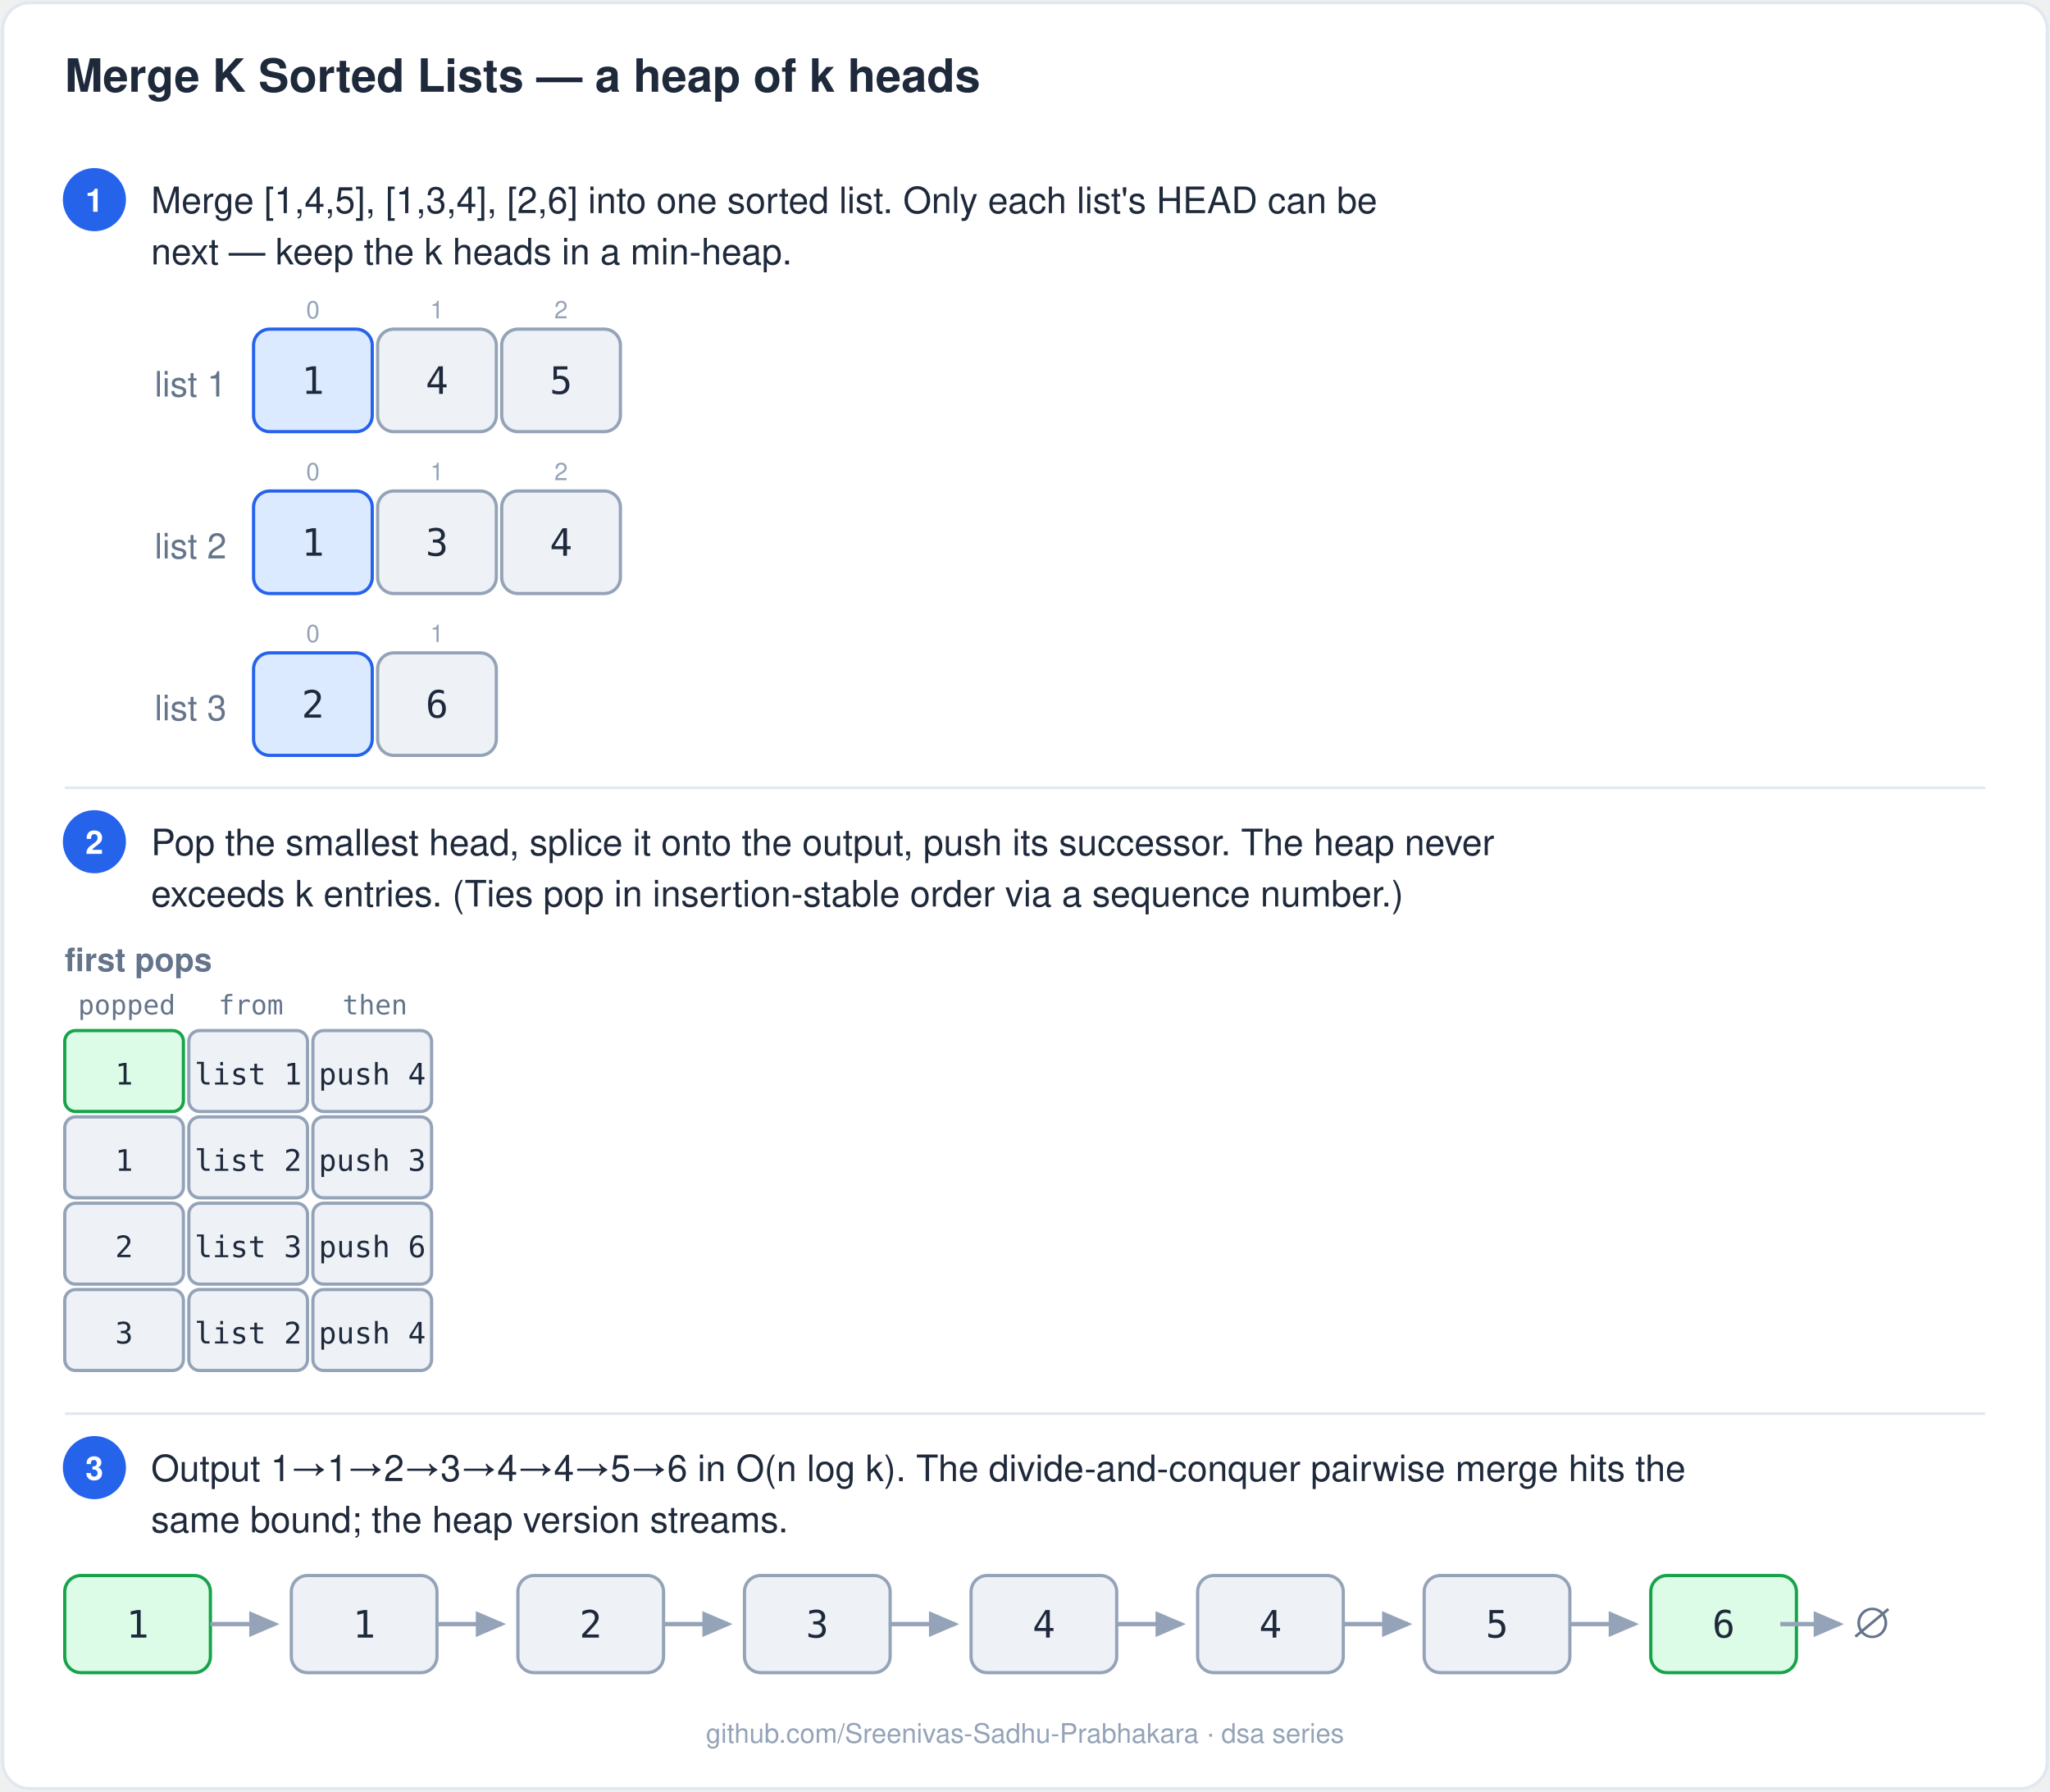
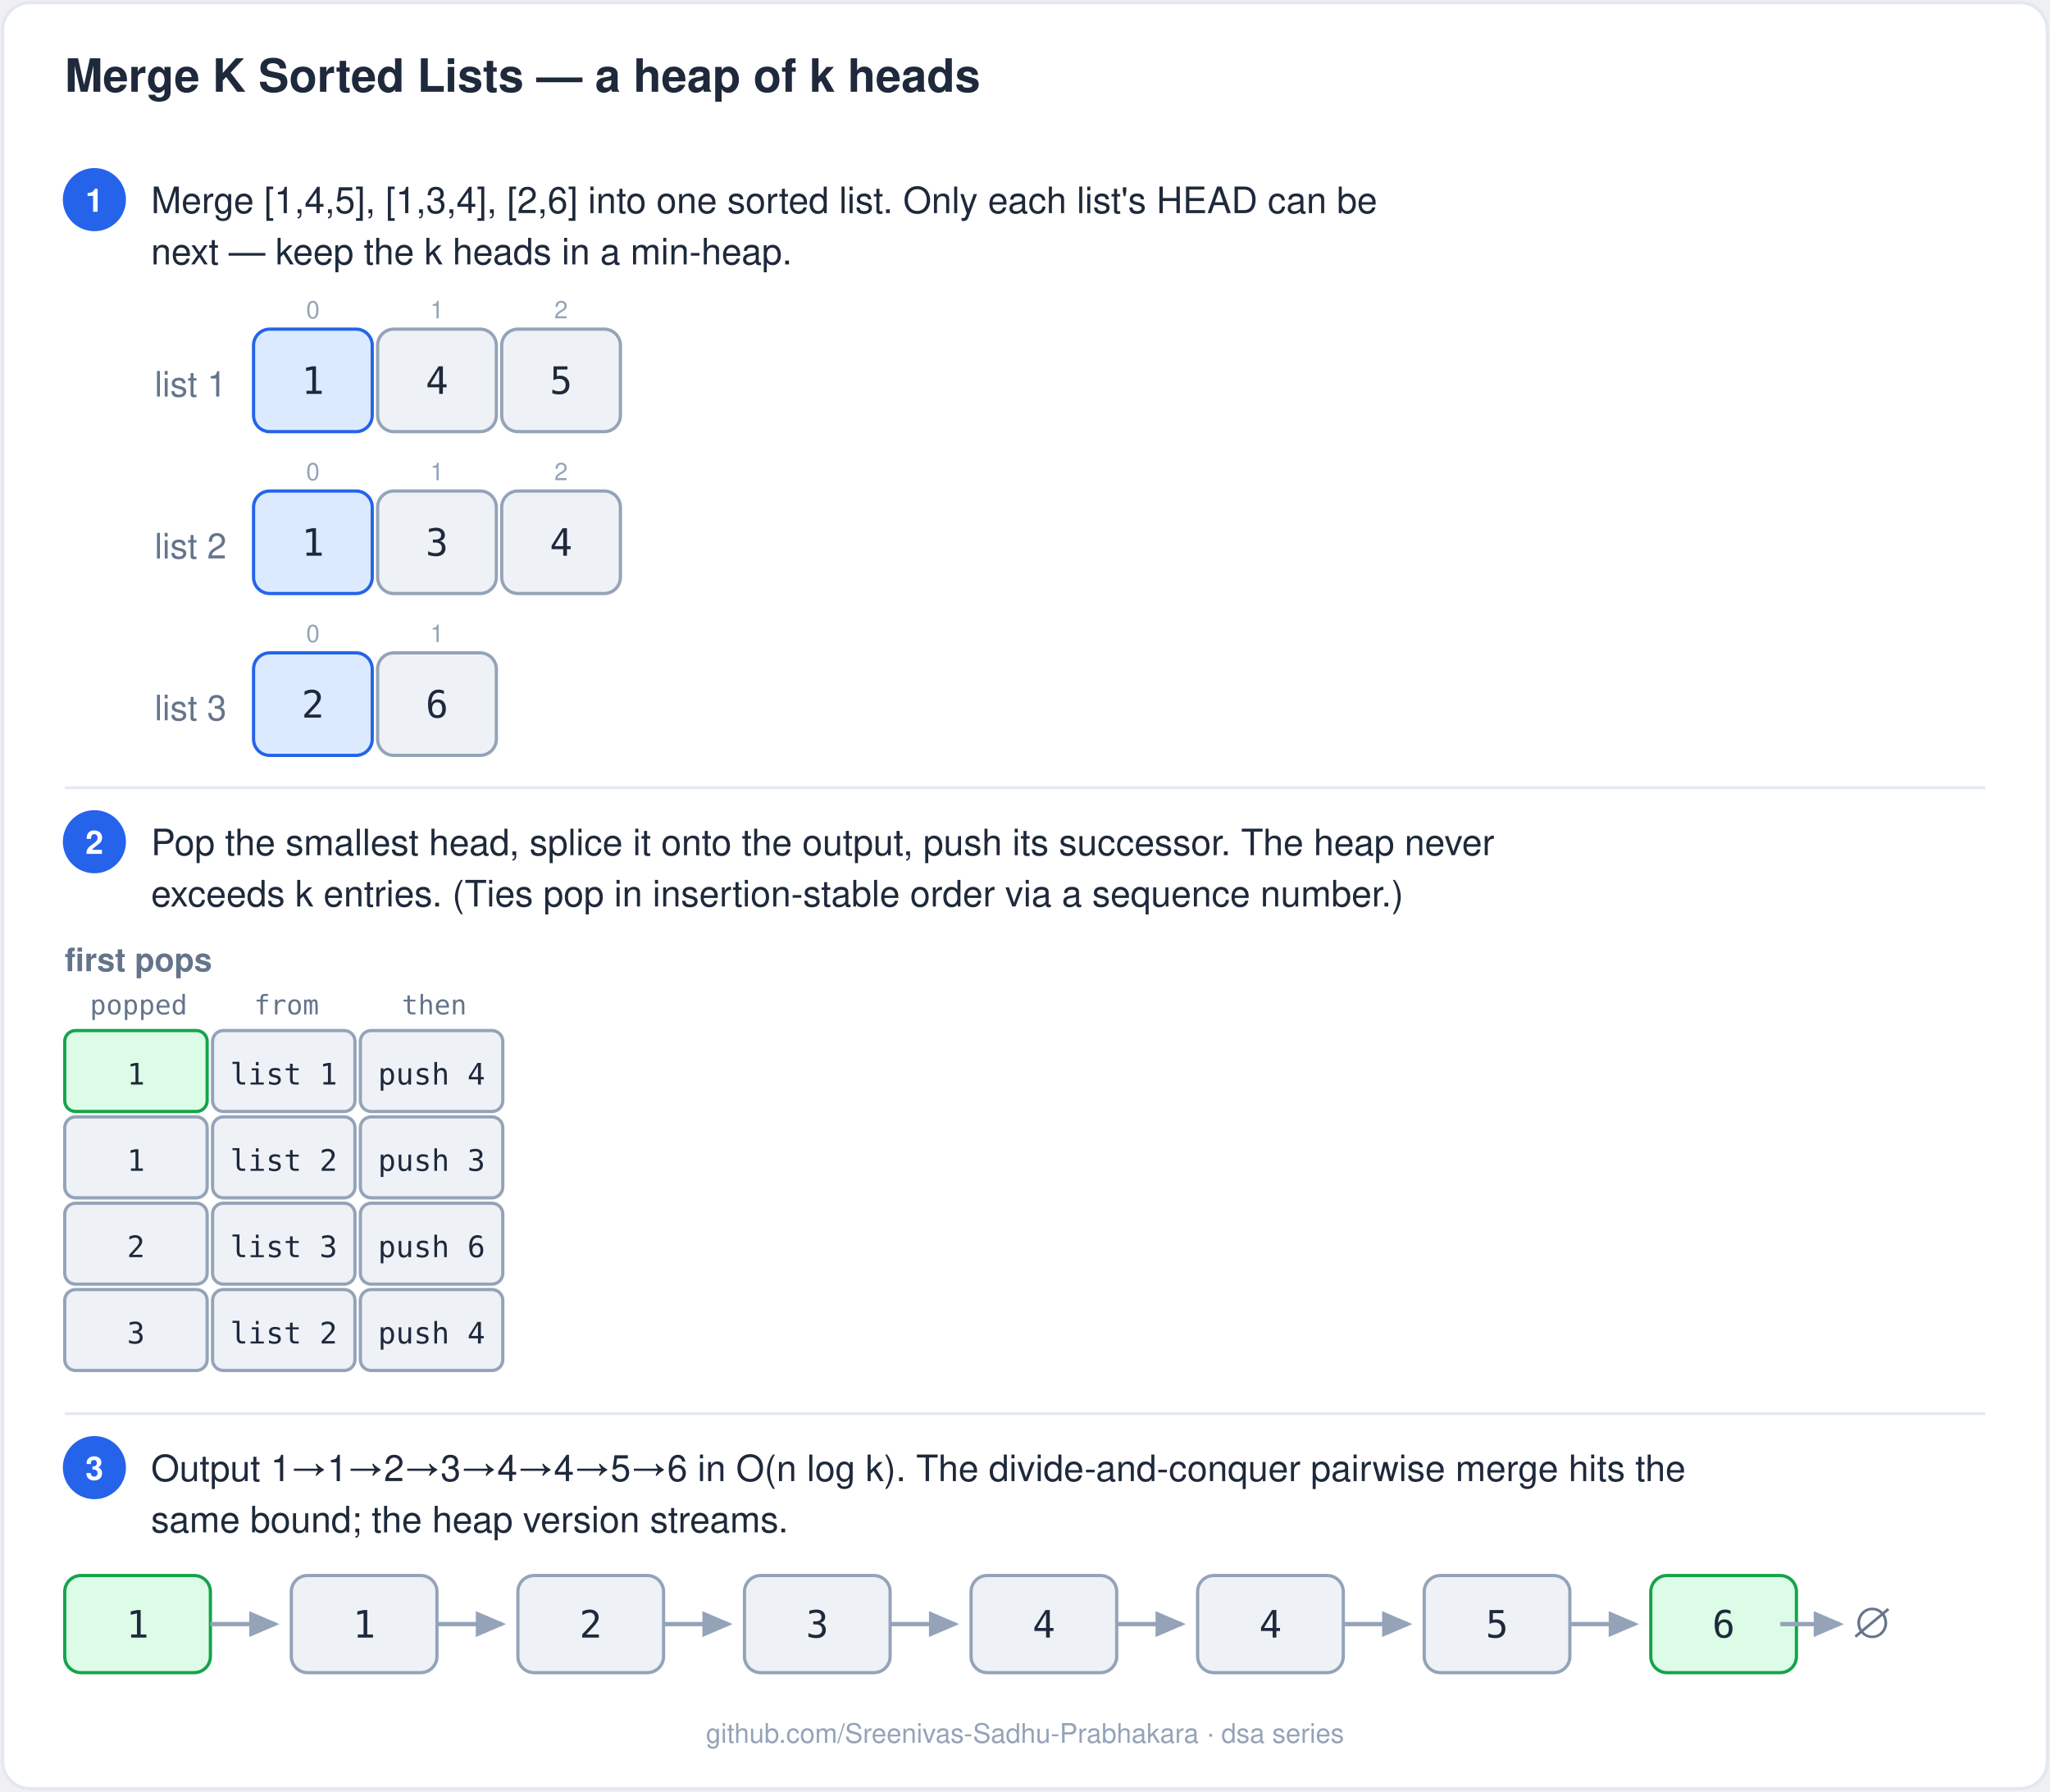
<svg xmlns="http://www.w3.org/2000/svg" width="760" height="664" viewBox="0 0 760 664" role="img" aria-label="Step-by-step visual walkthrough">
  <defs>
    <marker id="arr" markerWidth="8" markerHeight="8" refX="6" refY="3" orient="auto">
      <path d="M0,0 L7,3 L0,6 z" fill="context-stroke" />
    </marker>
  </defs>
  <rect x="1.0" y="1.0" width="758.0" height="662.0" rx="10" fill="#ffffff" stroke="#e2e8f0" stroke-width="1.2" />
  <text x="24.0" y="34.0" font-family="-apple-system,Segoe UI,Helvetica,Arial,sans-serif" font-size="17" fill="#1e293b" text-anchor="start" font-weight="600">Merge K Sorted Lists — a heap of k heads</text>
  <circle cx="35.0" cy="74.0" r="11" fill="#2563eb" stroke="#2563eb" stroke-width="1.4" />
  <text x="35.0" y="78.5" font-family="-apple-system,Segoe UI,Helvetica,Arial,sans-serif" font-size="12" fill="#ffffff" text-anchor="middle" font-weight="600">1</text>
  <text x="56.0" y="79.0" font-family="-apple-system,Segoe UI,Helvetica,Arial,sans-serif" font-size="13.5" fill="#1e293b" text-anchor="start">Merge [1,4,5], [1,3,4], [2,6] into one sorted list. Only each list's HEAD can be</text>
  <text x="56.0" y="98.0" font-family="-apple-system,Segoe UI,Helvetica,Arial,sans-serif" font-size="13.5" fill="#1e293b" text-anchor="start">next — keep the k heads in a min-heap.</text>
  <text x="84.0" y="147.0" font-family="-apple-system,Segoe UI,Helvetica,Arial,sans-serif" font-size="13" fill="#64748b" text-anchor="end">list 1</text>
  <rect x="94.0" y="122.0" width="44.0" height="38.0" rx="6" fill="#dbeafe" stroke="#2563eb" stroke-width="1.2" />
  <text x="116.0" y="146.0" font-family="ui-monospace,Menlo,monospace" font-size="14" fill="#1e293b" text-anchor="middle">1</text>
  <text x="116.0" y="118.0" font-family="-apple-system,Segoe UI,Helvetica,Arial,sans-serif" font-size="9" fill="#94a3b8" text-anchor="middle">0</text>
  <rect x="140.0" y="122.0" width="44.0" height="38.0" rx="6" fill="#eef2f7" stroke="#94a3b8" stroke-width="1.2" />
  <text x="162.0" y="146.0" font-family="ui-monospace,Menlo,monospace" font-size="14" fill="#1e293b" text-anchor="middle">4</text>
  <text x="162.0" y="118.0" font-family="-apple-system,Segoe UI,Helvetica,Arial,sans-serif" font-size="9" fill="#94a3b8" text-anchor="middle">1</text>
  <rect x="186.0" y="122.0" width="44.0" height="38.0" rx="6" fill="#eef2f7" stroke="#94a3b8" stroke-width="1.2" />
  <text x="208.0" y="146.0" font-family="ui-monospace,Menlo,monospace" font-size="14" fill="#1e293b" text-anchor="middle">5</text>
  <text x="208.0" y="118.0" font-family="-apple-system,Segoe UI,Helvetica,Arial,sans-serif" font-size="9" fill="#94a3b8" text-anchor="middle">2</text>
  <text x="84.0" y="207.0" font-family="-apple-system,Segoe UI,Helvetica,Arial,sans-serif" font-size="13" fill="#64748b" text-anchor="end">list 2</text>
  <rect x="94.0" y="182.0" width="44.0" height="38.0" rx="6" fill="#dbeafe" stroke="#2563eb" stroke-width="1.2" />
  <text x="116.0" y="206.0" font-family="ui-monospace,Menlo,monospace" font-size="14" fill="#1e293b" text-anchor="middle">1</text>
  <text x="116.0" y="178.0" font-family="-apple-system,Segoe UI,Helvetica,Arial,sans-serif" font-size="9" fill="#94a3b8" text-anchor="middle">0</text>
  <rect x="140.0" y="182.0" width="44.0" height="38.0" rx="6" fill="#eef2f7" stroke="#94a3b8" stroke-width="1.2" />
  <text x="162.0" y="206.0" font-family="ui-monospace,Menlo,monospace" font-size="14" fill="#1e293b" text-anchor="middle">3</text>
  <text x="162.0" y="178.0" font-family="-apple-system,Segoe UI,Helvetica,Arial,sans-serif" font-size="9" fill="#94a3b8" text-anchor="middle">1</text>
  <rect x="186.0" y="182.0" width="44.0" height="38.0" rx="6" fill="#eef2f7" stroke="#94a3b8" stroke-width="1.2" />
  <text x="208.0" y="206.0" font-family="ui-monospace,Menlo,monospace" font-size="14" fill="#1e293b" text-anchor="middle">4</text>
  <text x="208.0" y="178.0" font-family="-apple-system,Segoe UI,Helvetica,Arial,sans-serif" font-size="9" fill="#94a3b8" text-anchor="middle">2</text>
  <text x="84.0" y="267.0" font-family="-apple-system,Segoe UI,Helvetica,Arial,sans-serif" font-size="13" fill="#64748b" text-anchor="end">list 3</text>
  <rect x="94.0" y="242.0" width="44.0" height="38.0" rx="6" fill="#dbeafe" stroke="#2563eb" stroke-width="1.2" />
  <text x="116.0" y="266.0" font-family="ui-monospace,Menlo,monospace" font-size="14" fill="#1e293b" text-anchor="middle">2</text>
  <text x="116.0" y="238.0" font-family="-apple-system,Segoe UI,Helvetica,Arial,sans-serif" font-size="9" fill="#94a3b8" text-anchor="middle">0</text>
  <rect x="140.0" y="242.0" width="44.0" height="38.0" rx="6" fill="#eef2f7" stroke="#94a3b8" stroke-width="1.2" />
  <text x="162.0" y="266.0" font-family="ui-monospace,Menlo,monospace" font-size="14" fill="#1e293b" text-anchor="middle">6</text>
  <text x="162.0" y="238.0" font-family="-apple-system,Segoe UI,Helvetica,Arial,sans-serif" font-size="9" fill="#94a3b8" text-anchor="middle">1</text>
  <line x1="24.0" y1="292.0" x2="736.0" y2="292.0" stroke="#e2e8f0" stroke-width="1" />
  <circle cx="35.0" cy="312.0" r="11" fill="#2563eb" stroke="#2563eb" stroke-width="1.4" />
  <text x="35.0" y="316.5" font-family="-apple-system,Segoe UI,Helvetica,Arial,sans-serif" font-size="12" fill="#ffffff" text-anchor="middle" font-weight="600">2</text>
  <text x="56.0" y="317.0" font-family="-apple-system,Segoe UI,Helvetica,Arial,sans-serif" font-size="13.5" fill="#1e293b" text-anchor="start">Pop the smallest head, splice it onto the output, push its successor. The heap never</text>
  <text x="56.0" y="336.0" font-family="-apple-system,Segoe UI,Helvetica,Arial,sans-serif" font-size="13.5" fill="#1e293b" text-anchor="start">exceeds k entries. (Ties pop in insertion-stable order via a sequence number.)</text>
  <text x="24.0" y="360.0" font-family="-apple-system,Segoe UI,Helvetica,Arial,sans-serif" font-size="12" fill="#64748b" text-anchor="start" font-weight="600">first pops</text>
-   <text x="47.0" y="376.0" font-family="ui-monospace,Menlo,monospace" font-size="10" fill="#64748b" text-anchor="middle">popped</text>
-   <text x="93.0" y="376.0" font-family="ui-monospace,Menlo,monospace" font-size="10" fill="#64748b" text-anchor="middle">from</text>
-   <text x="139.0" y="376.0" font-family="ui-monospace,Menlo,monospace" font-size="10" fill="#64748b" text-anchor="middle">then</text>
-   <rect x="24.0" y="382.0" width="44.0" height="30.0" rx="4" fill="#dcfce7" stroke="#16a34a" stroke-width="1.2" />
-   <text x="46.0" y="402.0" font-family="ui-monospace,Menlo,monospace" font-size="11" fill="#1e293b" text-anchor="middle">1</text>
-   <rect x="70.0" y="382.0" width="44.0" height="30.0" rx="4" fill="#eef2f7" stroke="#94a3b8" stroke-width="1.2" />
-   <text x="92.0" y="402.0" font-family="ui-monospace,Menlo,monospace" font-size="11" fill="#1e293b" text-anchor="middle">list 1</text>
-   <rect x="116.0" y="382.0" width="44.0" height="30.0" rx="4" fill="#eef2f7" stroke="#94a3b8" stroke-width="1.2" />
-   <text x="138.0" y="402.0" font-family="ui-monospace,Menlo,monospace" font-size="11" fill="#1e293b" text-anchor="middle">push 4</text>
-   <rect x="24.0" y="414.0" width="44.0" height="30.0" rx="4" fill="#eef2f7" stroke="#94a3b8" stroke-width="1.2" />
-   <text x="46.0" y="434.0" font-family="ui-monospace,Menlo,monospace" font-size="11" fill="#1e293b" text-anchor="middle">1</text>
-   <rect x="70.0" y="414.0" width="44.0" height="30.0" rx="4" fill="#eef2f7" stroke="#94a3b8" stroke-width="1.2" />
-   <text x="92.0" y="434.0" font-family="ui-monospace,Menlo,monospace" font-size="11" fill="#1e293b" text-anchor="middle">list 2</text>
-   <rect x="116.0" y="414.0" width="44.0" height="30.0" rx="4" fill="#eef2f7" stroke="#94a3b8" stroke-width="1.2" />
-   <text x="138.0" y="434.0" font-family="ui-monospace,Menlo,monospace" font-size="11" fill="#1e293b" text-anchor="middle">push 3</text>
-   <rect x="24.0" y="446.0" width="44.0" height="30.0" rx="4" fill="#eef2f7" stroke="#94a3b8" stroke-width="1.2" />
-   <text x="46.0" y="466.0" font-family="ui-monospace,Menlo,monospace" font-size="11" fill="#1e293b" text-anchor="middle">2</text>
-   <rect x="70.0" y="446.0" width="44.0" height="30.0" rx="4" fill="#eef2f7" stroke="#94a3b8" stroke-width="1.2" />
-   <text x="92.0" y="466.0" font-family="ui-monospace,Menlo,monospace" font-size="11" fill="#1e293b" text-anchor="middle">list 3</text>
-   <rect x="116.0" y="446.0" width="44.0" height="30.0" rx="4" fill="#eef2f7" stroke="#94a3b8" stroke-width="1.2" />
-   <text x="138.0" y="466.0" font-family="ui-monospace,Menlo,monospace" font-size="11" fill="#1e293b" text-anchor="middle">push 6</text>
-   <rect x="24.0" y="478.0" width="44.0" height="30.0" rx="4" fill="#eef2f7" stroke="#94a3b8" stroke-width="1.2" />
-   <text x="46.0" y="498.0" font-family="ui-monospace,Menlo,monospace" font-size="11" fill="#1e293b" text-anchor="middle">3</text>
-   <rect x="70.0" y="478.0" width="44.0" height="30.0" rx="4" fill="#eef2f7" stroke="#94a3b8" stroke-width="1.2" />
-   <text x="92.0" y="498.0" font-family="ui-monospace,Menlo,monospace" font-size="11" fill="#1e293b" text-anchor="middle">list 2</text>
-   <rect x="116.0" y="478.0" width="44.0" height="30.0" rx="4" fill="#eef2f7" stroke="#94a3b8" stroke-width="1.2" />
-   <text x="138.0" y="498.0" font-family="ui-monospace,Menlo,monospace" font-size="11" fill="#1e293b" text-anchor="middle">push 4</text>
+   <text x="51.4" y="376.0" font-family="ui-monospace,Menlo,monospace" font-size="10" fill="#64748b" text-anchor="middle">popped</text>
+   <text x="106.2" y="376.0" font-family="ui-monospace,Menlo,monospace" font-size="10" fill="#64748b" text-anchor="middle">from</text>
+   <text x="161.0" y="376.0" font-family="ui-monospace,Menlo,monospace" font-size="10" fill="#64748b" text-anchor="middle">then</text>
+   <rect x="24.0" y="382.0" width="52.8" height="30.0" rx="4" fill="#dcfce7" stroke="#16a34a" stroke-width="1.2" />
+   <text x="50.4" y="402.0" font-family="ui-monospace,Menlo,monospace" font-size="11" fill="#1e293b" text-anchor="middle">1</text>
+   <rect x="78.8" y="382.0" width="52.8" height="30.0" rx="4" fill="#eef2f7" stroke="#94a3b8" stroke-width="1.2" />
+   <text x="105.2" y="402.0" font-family="ui-monospace,Menlo,monospace" font-size="11" fill="#1e293b" text-anchor="middle">list 1</text>
+   <rect x="133.6" y="382.0" width="52.8" height="30.0" rx="4" fill="#eef2f7" stroke="#94a3b8" stroke-width="1.2" />
+   <text x="160.0" y="402.0" font-family="ui-monospace,Menlo,monospace" font-size="11" fill="#1e293b" text-anchor="middle">push 4</text>
+   <rect x="24.0" y="414.0" width="52.8" height="30.0" rx="4" fill="#eef2f7" stroke="#94a3b8" stroke-width="1.2" />
+   <text x="50.4" y="434.0" font-family="ui-monospace,Menlo,monospace" font-size="11" fill="#1e293b" text-anchor="middle">1</text>
+   <rect x="78.8" y="414.0" width="52.8" height="30.0" rx="4" fill="#eef2f7" stroke="#94a3b8" stroke-width="1.2" />
+   <text x="105.2" y="434.0" font-family="ui-monospace,Menlo,monospace" font-size="11" fill="#1e293b" text-anchor="middle">list 2</text>
+   <rect x="133.6" y="414.0" width="52.8" height="30.0" rx="4" fill="#eef2f7" stroke="#94a3b8" stroke-width="1.2" />
+   <text x="160.0" y="434.0" font-family="ui-monospace,Menlo,monospace" font-size="11" fill="#1e293b" text-anchor="middle">push 3</text>
+   <rect x="24.0" y="446.0" width="52.8" height="30.0" rx="4" fill="#eef2f7" stroke="#94a3b8" stroke-width="1.2" />
+   <text x="50.4" y="466.0" font-family="ui-monospace,Menlo,monospace" font-size="11" fill="#1e293b" text-anchor="middle">2</text>
+   <rect x="78.8" y="446.0" width="52.8" height="30.0" rx="4" fill="#eef2f7" stroke="#94a3b8" stroke-width="1.2" />
+   <text x="105.2" y="466.0" font-family="ui-monospace,Menlo,monospace" font-size="11" fill="#1e293b" text-anchor="middle">list 3</text>
+   <rect x="133.6" y="446.0" width="52.8" height="30.0" rx="4" fill="#eef2f7" stroke="#94a3b8" stroke-width="1.2" />
+   <text x="160.0" y="466.0" font-family="ui-monospace,Menlo,monospace" font-size="11" fill="#1e293b" text-anchor="middle">push 6</text>
+   <rect x="24.0" y="478.0" width="52.8" height="30.0" rx="4" fill="#eef2f7" stroke="#94a3b8" stroke-width="1.2" />
+   <text x="50.4" y="498.0" font-family="ui-monospace,Menlo,monospace" font-size="11" fill="#1e293b" text-anchor="middle">3</text>
+   <rect x="78.8" y="478.0" width="52.8" height="30.0" rx="4" fill="#eef2f7" stroke="#94a3b8" stroke-width="1.2" />
+   <text x="105.2" y="498.0" font-family="ui-monospace,Menlo,monospace" font-size="11" fill="#1e293b" text-anchor="middle">list 2</text>
+   <rect x="133.6" y="478.0" width="52.8" height="30.0" rx="4" fill="#eef2f7" stroke="#94a3b8" stroke-width="1.2" />
+   <text x="160.0" y="498.0" font-family="ui-monospace,Menlo,monospace" font-size="11" fill="#1e293b" text-anchor="middle">push 4</text>
  <line x1="24.0" y1="524.0" x2="736.0" y2="524.0" stroke="#e2e8f0" stroke-width="1" />
  <circle cx="35.0" cy="544.0" r="11" fill="#2563eb" stroke="#2563eb" stroke-width="1.4" />
  <text x="35.0" y="548.5" font-family="-apple-system,Segoe UI,Helvetica,Arial,sans-serif" font-size="12" fill="#ffffff" text-anchor="middle" font-weight="600">3</text>
  <text x="56.0" y="549.0" font-family="-apple-system,Segoe UI,Helvetica,Arial,sans-serif" font-size="13.5" fill="#1e293b" text-anchor="start">Output 1→1→2→3→4→4→5→6 in O(n log k). The divide-and-conquer pairwise merge hits the</text>
  <text x="56.0" y="568.0" font-family="-apple-system,Segoe UI,Helvetica,Arial,sans-serif" font-size="13.5" fill="#1e293b" text-anchor="start">same bound; the heap version streams.</text>
  <rect x="24.0" y="584.0" width="54.0" height="36.0" rx="6" fill="#dcfce7" stroke="#16a34a" stroke-width="1.2" />
  <text x="51.0" y="607.0" font-family="ui-monospace,Menlo,monospace" font-size="14" fill="#1e293b" text-anchor="middle">1</text>
  <line x1="78.0" y1="602.0" x2="102.0" y2="602.0" stroke="#94a3b8" stroke-width="1.6" marker-end="url(#arr)" />
  <rect x="108.0" y="584.0" width="54.0" height="36.0" rx="6" fill="#eef2f7" stroke="#94a3b8" stroke-width="1.2" />
  <text x="135.0" y="607.0" font-family="ui-monospace,Menlo,monospace" font-size="14" fill="#1e293b" text-anchor="middle">1</text>
  <line x1="162.0" y1="602.0" x2="186.0" y2="602.0" stroke="#94a3b8" stroke-width="1.6" marker-end="url(#arr)" />
  <rect x="192.0" y="584.0" width="54.0" height="36.0" rx="6" fill="#eef2f7" stroke="#94a3b8" stroke-width="1.2" />
  <text x="219.0" y="607.0" font-family="ui-monospace,Menlo,monospace" font-size="14" fill="#1e293b" text-anchor="middle">2</text>
  <line x1="246.0" y1="602.0" x2="270.0" y2="602.0" stroke="#94a3b8" stroke-width="1.6" marker-end="url(#arr)" />
  <rect x="276.0" y="584.0" width="54.0" height="36.0" rx="6" fill="#eef2f7" stroke="#94a3b8" stroke-width="1.2" />
  <text x="303.0" y="607.0" font-family="ui-monospace,Menlo,monospace" font-size="14" fill="#1e293b" text-anchor="middle">3</text>
  <line x1="330.0" y1="602.0" x2="354.0" y2="602.0" stroke="#94a3b8" stroke-width="1.6" marker-end="url(#arr)" />
  <rect x="360.0" y="584.0" width="54.0" height="36.0" rx="6" fill="#eef2f7" stroke="#94a3b8" stroke-width="1.2" />
  <text x="387.0" y="607.0" font-family="ui-monospace,Menlo,monospace" font-size="14" fill="#1e293b" text-anchor="middle">4</text>
  <line x1="414.0" y1="602.0" x2="438.0" y2="602.0" stroke="#94a3b8" stroke-width="1.6" marker-end="url(#arr)" />
  <rect x="444.0" y="584.0" width="54.0" height="36.0" rx="6" fill="#eef2f7" stroke="#94a3b8" stroke-width="1.2" />
  <text x="471.0" y="607.0" font-family="ui-monospace,Menlo,monospace" font-size="14" fill="#1e293b" text-anchor="middle">4</text>
  <line x1="498.0" y1="602.0" x2="522.0" y2="602.0" stroke="#94a3b8" stroke-width="1.6" marker-end="url(#arr)" />
  <rect x="528.0" y="584.0" width="54.0" height="36.0" rx="6" fill="#eef2f7" stroke="#94a3b8" stroke-width="1.2" />
  <text x="555.0" y="607.0" font-family="ui-monospace,Menlo,monospace" font-size="14" fill="#1e293b" text-anchor="middle">5</text>
  <line x1="582.0" y1="602.0" x2="606.0" y2="602.0" stroke="#94a3b8" stroke-width="1.6" marker-end="url(#arr)" />
  <rect x="612.0" y="584.0" width="54.0" height="36.0" rx="6" fill="#dcfce7" stroke="#16a34a" stroke-width="1.2" />
  <text x="639.0" y="607.0" font-family="ui-monospace,Menlo,monospace" font-size="14" fill="#1e293b" text-anchor="middle">6</text>
  <line x1="660.0" y1="602.0" x2="682.0" y2="602.0" stroke="#94a3b8" stroke-width="1.6" marker-end="url(#arr)" />
  <text x="694.0" y="607.0" font-family="-apple-system,Segoe UI,Helvetica,Arial,sans-serif" font-size="16" fill="#64748b" text-anchor="middle">∅</text>
  <text x="380.0" y="646.0" font-family="-apple-system,Segoe UI,Helvetica,Arial,sans-serif" font-size="10" fill="#94a3b8" text-anchor="middle">github.com/Sreenivas-Sadhu-Prabhakara · dsa series</text>
</svg>
